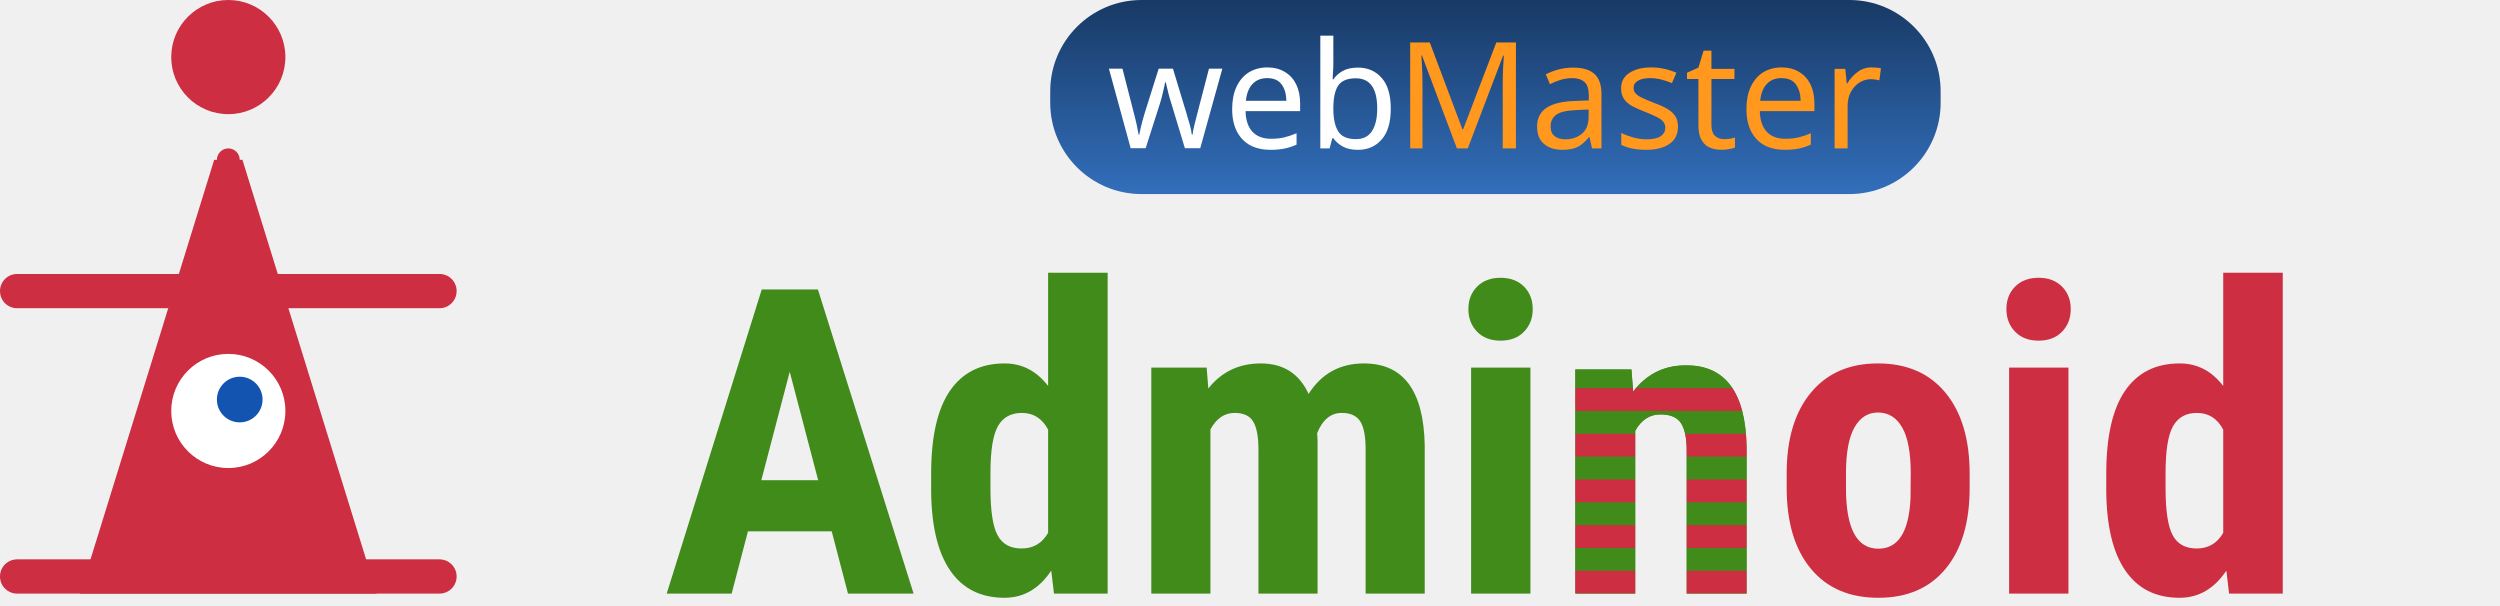
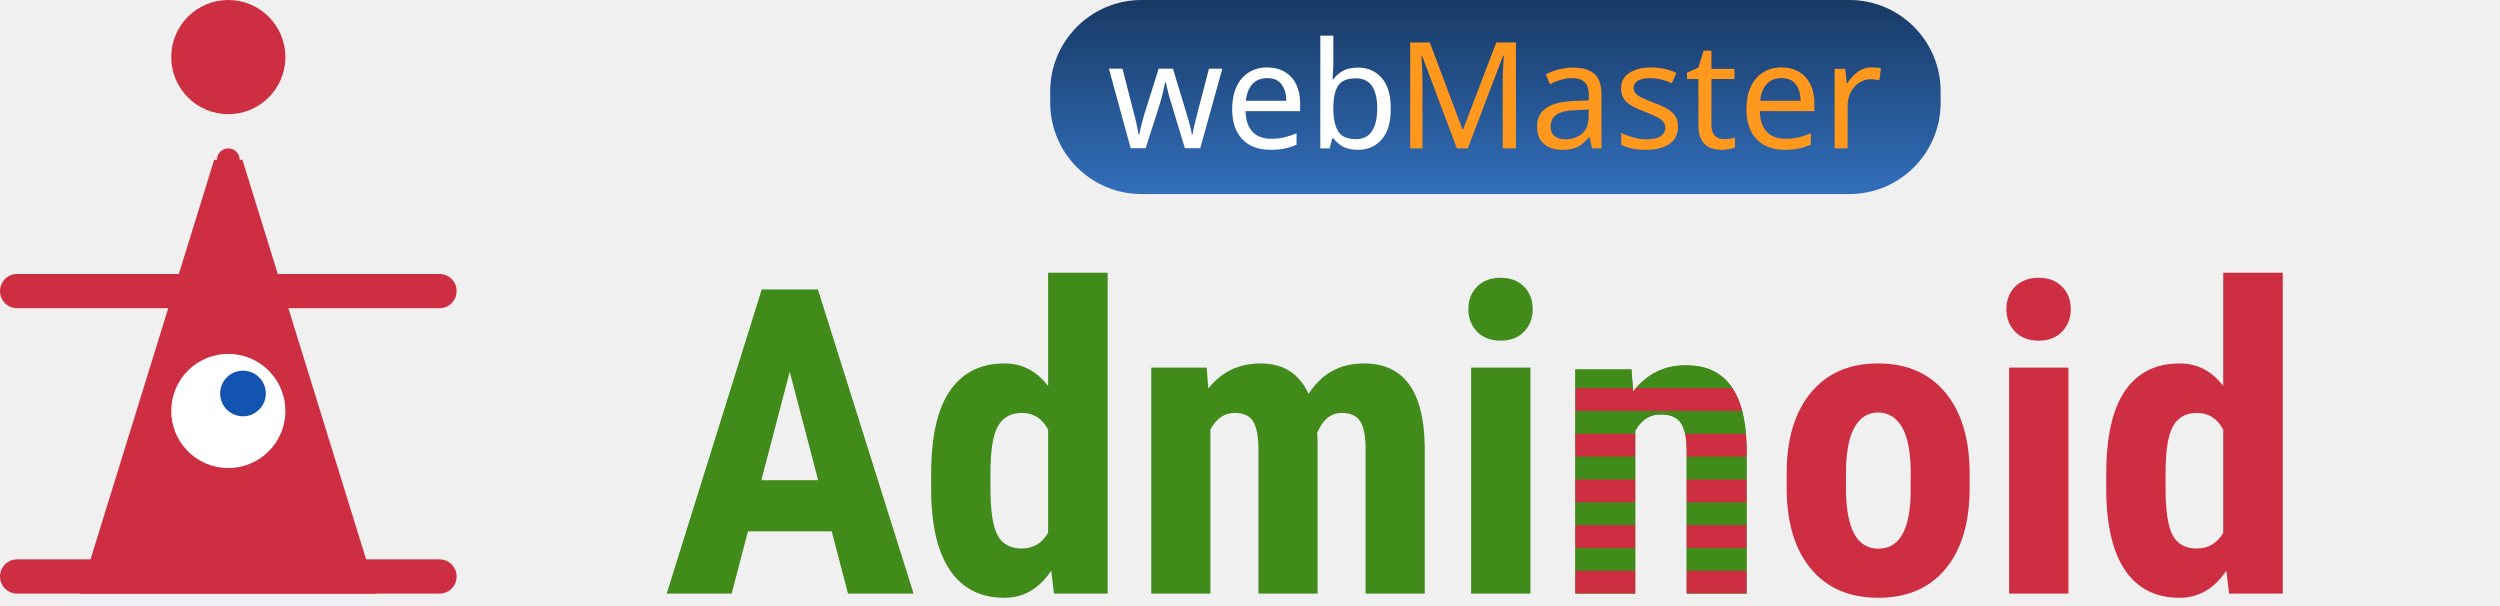
<svg xmlns="http://www.w3.org/2000/svg" xmlns:xlink="http://www.w3.org/1999/xlink" width="219px" height="53px" viewBox="0 0 219 53" version="1.1">
  <defs>
    <linearGradient x1="50%" y1="0%" x2="50%" y2="100%" id="linearGradient-1">
      <stop stop-color="#002555" offset="0%" />
      <stop stop-color="#1D60B5" offset="100%" />
    </linearGradient>
    <path d="M4.914,0.363 L5.062,2.305 C6.244,0.768 7.789,0 9.698,0 C13.134,0 14.901,2.365 15,7.096 L15,20 L9.754,20 L9.754,7.477 C9.754,6.364 9.584,5.557 9.246,5.054 C8.907,4.552 8.313,4.301 7.463,4.301 C6.515,4.301 5.776,4.779 5.246,5.735 L5.246,20 L0,20 L0,0.363 L4.914,0.363 Z" id="path-2" />
  </defs>
  <g id="Symbols" stroke="none" stroke-width="1" fill="none" fill-rule="evenodd">
    <g id="static/img/temp/adminoid/header/adminoid-logo-svg">
      <g id="adminoid/header/full/logo">
        <g id="adminoid/header/full/logo/texts" transform="translate(58, 0)">
          <g id="Logo-text" transform="translate(0, -1)">
            <g id="webmaster" transform="translate(34, 0)">
              <rect id="Rectangle-21" fill-opacity="0.9" fill="url(#linearGradient-1)" x="0" y="1" width="78" height="17" rx="8" />
              <text id="web-Master" font-family="RobotoSlab-Regular, Roboto Slab" font-size="13" font-weight="normal" line-spacing="14">
                <tspan x="5" y="14" fill="#FFFFFF">web</tspan>
                <tspan x="30.264" y="14" fill="#FF981C">Master</tspan>
              </text>
            </g>
            <g id="stripped-logo-text" transform="translate(0, 24)">
              <g id="Logo-text">
                <path d="M14.858,23.547 L7.52,23.547 L6.093,29 L0.403,29 L8.728,2.358 L13.65,2.358 L22.031,29 L16.285,29 L14.858,23.547 Z M8.692,19.064 L13.669,19.064 L11.18,9.567 L8.692,19.064 Z M23.568,18.497 C23.568,15.252 24.117,12.831 25.215,11.233 C26.313,9.635 27.911,8.836 30.009,8.836 C31.534,8.836 32.802,9.494 33.815,10.812 L33.815,0.894 L39.03,0.894 L39.03,29 L34.327,29 L34.089,26.987 C33.028,28.573 31.662,29.366 29.99,29.366 C27.917,29.366 26.334,28.573 25.242,26.987 C24.15,25.401 23.592,23.071 23.568,19.997 L23.568,18.497 Z M28.764,19.796 C28.764,21.748 28.972,23.111 29.387,23.886 C29.801,24.66 30.503,25.048 31.491,25.048 C32.516,25.048 33.29,24.59 33.815,23.675 L33.815,14.636 C33.302,13.66 32.534,13.172 31.509,13.172 C30.558,13.172 29.862,13.556 29.423,14.325 C28.984,15.094 28.764,16.46 28.764,18.424 L28.764,19.796 Z M47.703,9.202 L47.849,11.031 C49.008,9.567 50.539,8.836 52.442,8.836 C54.418,8.836 55.815,9.726 56.632,11.507 C57.767,9.726 59.383,8.836 61.481,8.836 C64.946,8.836 66.721,11.233 66.806,16.027 L66.806,29 L61.628,29 L61.628,16.356 C61.628,15.209 61.469,14.392 61.152,13.904 C60.835,13.416 60.298,13.172 59.542,13.172 C58.578,13.172 57.858,13.764 57.383,14.947 L57.419,15.569 L57.419,29 L52.241,29 L52.241,16.393 C52.241,15.258 52.088,14.438 51.783,13.932 C51.478,13.425 50.936,13.172 50.155,13.172 C49.264,13.172 48.557,13.654 48.032,14.618 L48.032,29 L42.854,29 L42.854,9.202 L47.703,9.202 Z M76.065,29 L70.868,29 L70.868,9.202 L76.065,9.202 L76.065,29 Z M70.63,4.078 C70.63,3.273 70.887,2.614 71.399,2.102 C71.911,1.59 72.594,1.333 73.448,1.333 C74.302,1.333 74.985,1.59 75.498,2.102 C76.01,2.614 76.266,3.273 76.266,4.078 C76.266,4.871 76.013,5.53 75.507,6.054 C75.001,6.579 74.314,6.841 73.448,6.841 C72.582,6.841 71.896,6.579 71.39,6.054 C70.884,5.53 70.63,4.871 70.63,4.078 L70.63,4.078 Z" id="Admi" fill="#418B1B" />
                <path d="M98.512,18.46 C98.512,15.459 99.219,13.105 100.634,11.397 C102.049,9.689 104.007,8.836 106.508,8.836 C109.033,8.836 111.003,9.689 112.418,11.397 C113.833,13.105 114.541,15.472 114.541,18.497 L114.541,19.759 C114.541,22.773 113.839,25.127 112.436,26.823 C111.034,28.518 109.07,29.366 106.544,29.366 C104.007,29.366 102.034,28.515 100.625,26.813 C99.216,25.112 98.512,22.748 98.512,19.723 L98.512,18.46 Z M103.708,19.759 C103.708,23.297 104.654,25.066 106.544,25.066 C108.289,25.066 109.228,23.59 109.362,20.638 L109.381,18.46 C109.381,16.655 109.131,15.316 108.63,14.444 C108.13,13.572 107.423,13.136 106.508,13.136 C105.63,13.136 104.943,13.572 104.449,14.444 C103.955,15.316 103.708,16.655 103.708,18.46 L103.708,19.759 Z M123.196,29 L117.999,29 L117.999,9.202 L123.196,9.202 L123.196,29 Z M117.761,4.078 C117.761,3.273 118.017,2.614 118.53,2.102 C119.042,1.59 119.725,1.333 120.579,1.333 C121.433,1.333 122.116,1.59 122.628,2.102 C123.141,2.614 123.397,3.273 123.397,4.078 C123.397,4.871 123.144,5.53 122.638,6.054 C122.131,6.579 121.445,6.841 120.579,6.841 C119.713,6.841 119.027,6.579 118.521,6.054 C118.014,5.53 117.761,4.871 117.761,4.078 L117.761,4.078 Z M126.508,18.497 C126.508,15.252 127.057,12.831 128.154,11.233 C129.252,9.635 130.85,8.836 132.949,8.836 C134.473,8.836 135.742,9.494 136.755,10.812 L136.755,0.894 L141.969,0.894 L141.969,29 L137.267,29 L137.029,26.987 C135.968,28.573 134.601,29.366 132.93,29.366 C130.856,29.366 129.274,28.573 128.182,26.987 C127.09,25.401 126.532,23.071 126.508,19.997 L126.508,18.497 Z M131.704,19.796 C131.704,21.748 131.912,23.111 132.326,23.886 C132.741,24.66 133.443,25.048 134.431,25.048 C135.455,25.048 136.23,24.59 136.755,23.675 L136.755,14.636 C136.242,13.66 135.474,13.172 134.449,13.172 C133.497,13.172 132.802,13.556 132.363,14.325 C131.924,15.094 131.704,16.46 131.704,18.424 L131.704,19.796 Z" id="oid" fill="#CD2E41" />
              </g>
              <g id="stripped-n" transform="translate(80, 9)">
                <mask id="mask-3" fill="white">
                  <use xlink:href="#path-2" />
                </mask>
                <use id="n-mask" fill="#418B1B" xlink:href="#path-2" />
                <g id="stripe" mask="url(#mask-3)">
                  <g transform="translate(-2, 0)">
                    <rect id="Rectangle-134" fill="#418B1B" x="1" y="0" width="17" height="20" />
                    <rect id="Rectangle-130" fill="#CD2E41" x="0" y="18" width="21" height="2" />
                    <rect id="Rectangle-130" fill="#CD2E41" x="0" y="14" width="21" height="2" />
                    <rect id="Rectangle-130" fill="#CD2E41" x="0" y="10" width="21" height="2" />
                    <rect id="Rectangle-130" fill="#CD2E41" x="0" y="6" width="21" height="2" />
                    <rect id="Rectangle-130" fill="#CD2E41" x="0" y="2" width="21" height="2" />
                  </g>
                </g>
              </g>
            </g>
          </g>
        </g>
        <g id="adminoid/header/full/logo/man-new">
          <g id="man-full">
            <rect id="foots" fill="#CD2E41" x="0" y="49" width="40" height="3" rx="1.5" />
            <path d="M20,25.5 C20,24.672 20.672,24 21.497,24 L30,24 L38.503,24 C39.33,24 40,24.666 40,25.5 L40,25.5 C40,26.328 39.328,27 38.503,27 L30,27 L21.497,27 C20.67,27 20,26.334 20,25.5 L20,25.5 Z" id="right-hand" fill="#CD2E41" />
            <path d="M0,25.5 C0,24.672 0.672,24 1.497,24 L10,24 L18.503,24 C19.33,24 20,24.666 20,25.5 L20,25.5 C20,26.328 19.328,27 18.503,27 L10,27 L1.497,27 C0.67,27 0,26.334 0,25.5 L0,25.5 Z" id="left-hand" fill="#CD2E41" />
            <g id="body-head" transform="translate(7, 0)">
              <path d="M12,14 L11.762,14 L0,52 L26,52 L14.238,14 L14,14 C14,13.448 13.552,13 13,13 C12.448,13 12,13.448 12,14 Z" id="Combined-Shape" fill="#CD2E41" />
-               <g id="eye-pupil" transform="translate(8, 31)">
-                 <path d="M5,10 C7.761,10 10,7.761 10,5 C10,2.239 7.761,-3.55271368e-15 5,-3.55271368e-15 C2.239,-3.55271368e-15 0,2.239 0,5 C0,7.761 2.239,10 5,10 Z" id="eye" fill="#FFFFFF" />
-                 <path d="M6,6 C7.105,6 8,5.105 8,4 C8,2.895 7.105,2 6,2 C4.895,2 4,2.895 4,4 C4,5.105 4.895,6 6,6 Z" id="pupil" fill="#1254B0" />
+               <g id="eye-pupil" transform="translate(13, 36) rotate(40) translate(-13, -36) translate(8, 31)">
+                 <path d="M5,10 C7.761,10 10,7.761 10,5 C10,2.239 7.761,0 5,0 C2.239,0 0,2.239 0,5 C0,7.761 2.239,10 5,10 Z" id="eye" fill="#FFFFFF" />
+                 <path d="M5,5 C6.105,5 7,4.105 7,3 C7,1.895 6.105,1 5,1 C3.895,1 3,1.895 3,3 C3,4.105 3.895,5 5,5 Z" id="pupil" fill="#1254B0" />
              </g>
              <circle id="head" fill="#CD2E41" cx="13" cy="5" r="5" />
            </g>
          </g>
        </g>
      </g>
    </g>
  </g>
</svg>
